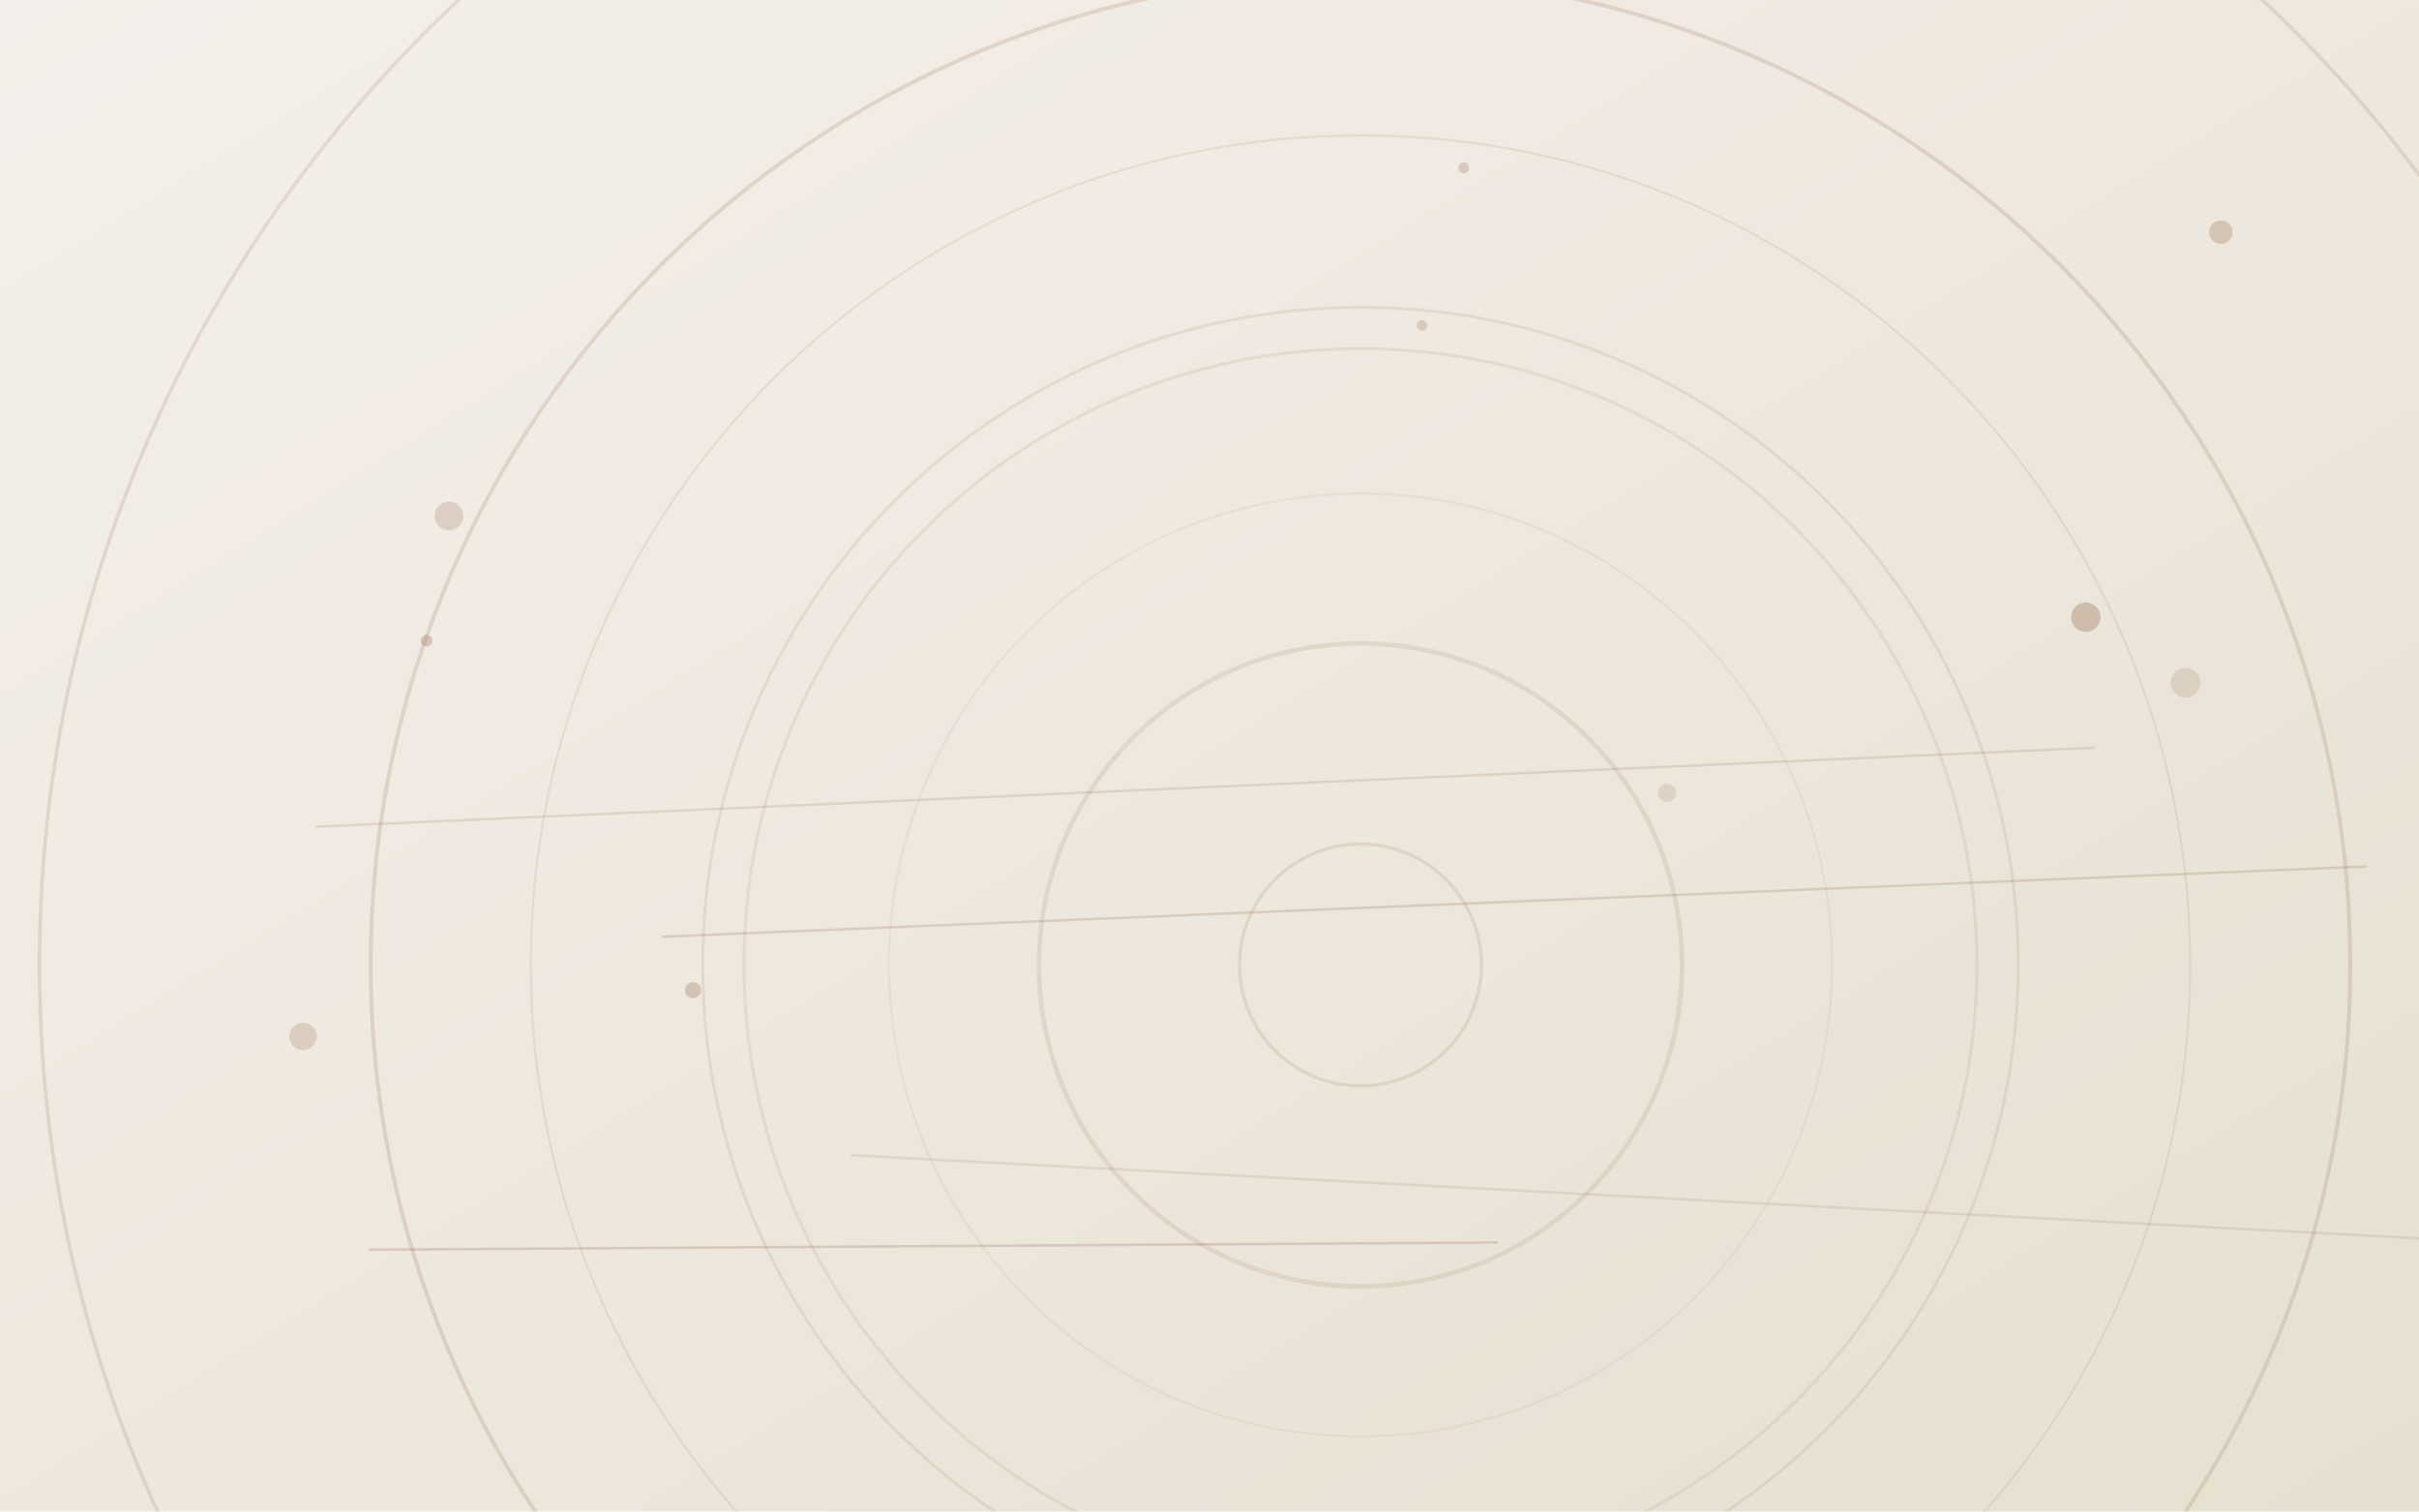
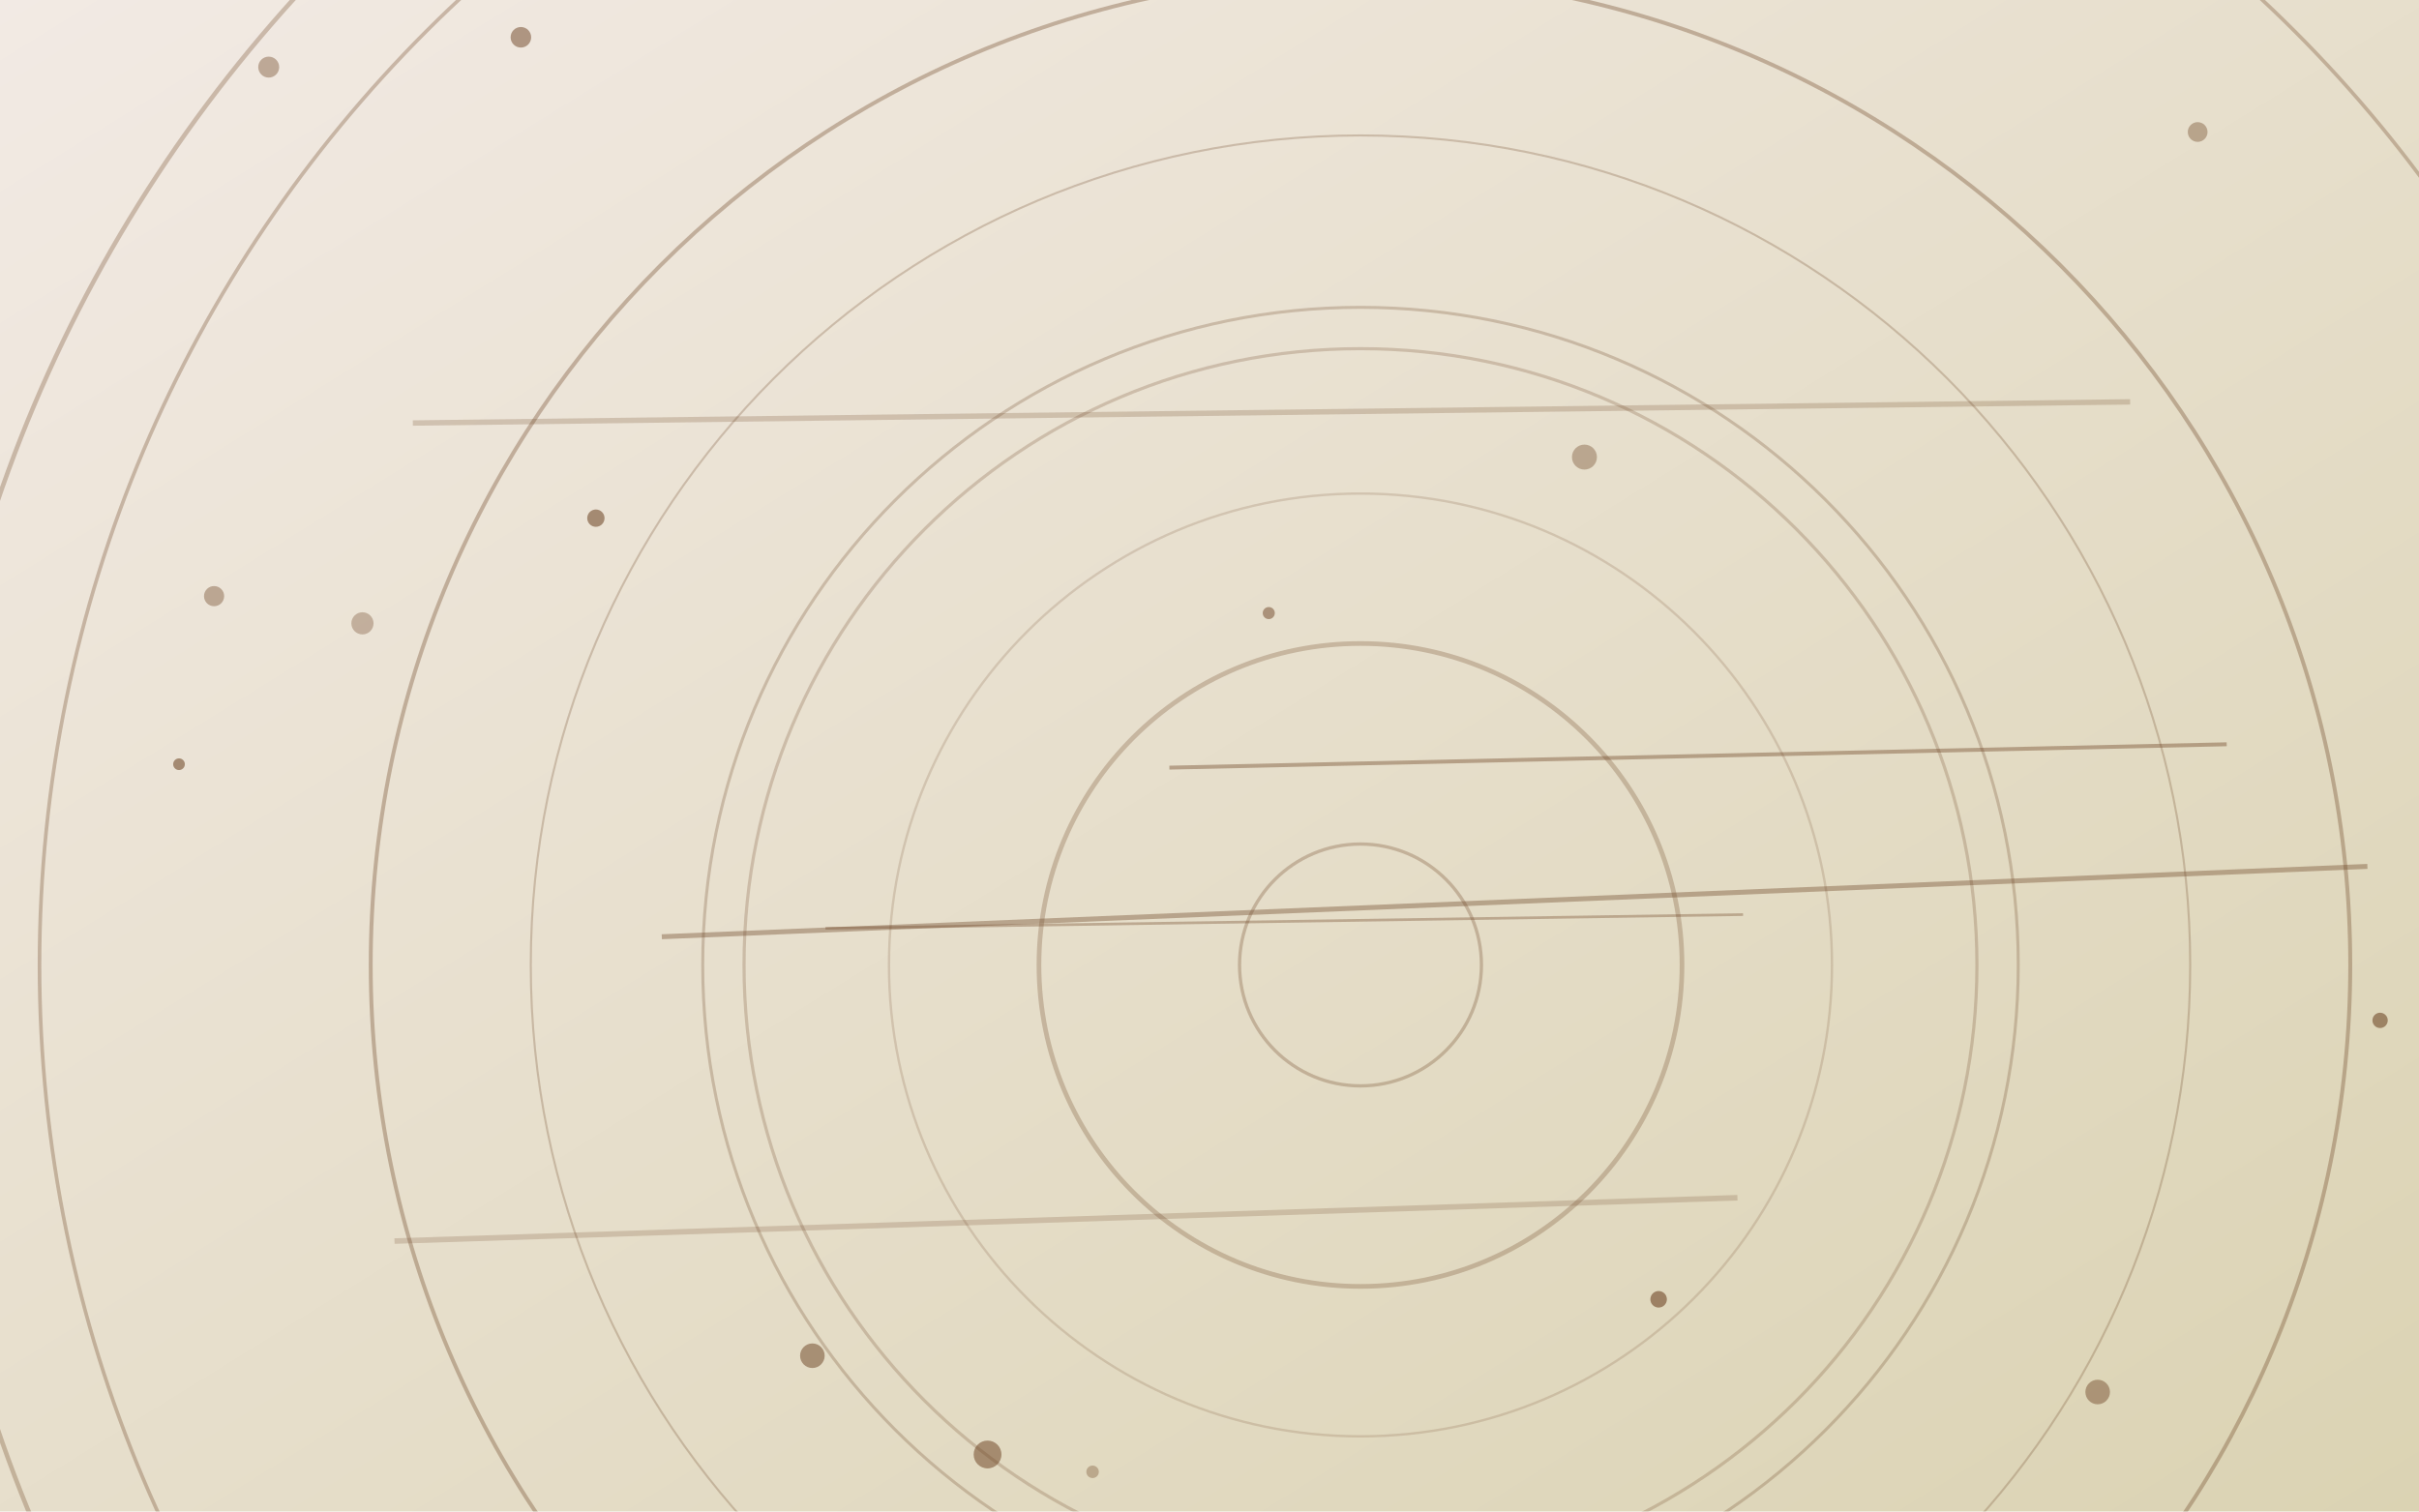
<svg xmlns="http://www.w3.org/2000/svg" viewBox="0 0 1200 750" width="1200" height="750" role="img" aria-label="">
  <defs>
    <linearGradient id="g" x1="0" y1="0" x2="1" y2="1">
-       <stop offset="0" stop-color="hsl(26 32% 94%)" />
-       <stop offset="1" stop-color="hsl(44 30% 86%)" />
+       <stop offset="0" stop-color="hsl(26 34% 92%)" />
+       <stop offset="1" stop-color="hsl(48 36% 78%)" />
    </linearGradient>
    <clipPath id="c">
      <rect width="1200" height="750" />
    </clipPath>
  </defs>
  <rect width="1200" height="750" fill="url(#g)" />
  <g clip-path="url(#c)">
-     <circle cx="674.9" cy="478.8" r="60.0" fill="none" stroke="hsl(26 34% 42%)" stroke-width="1.63" opacity="0.147" />
-     <circle cx="674.9" cy="478.8" r="159.5" fill="none" stroke="hsl(26 34% 42%)" stroke-width="2.32" opacity="0.135" />
-     <circle cx="674.9" cy="478.8" r="233.9" fill="none" stroke="hsl(26 34% 42%)" stroke-width="1.18" opacity="0.078" />
-     <circle cx="674.9" cy="478.8" r="326.3" fill="none" stroke="hsl(26 34% 42%)" stroke-width="1.48" opacity="0.128" />
-     <circle cx="674.9" cy="478.8" r="305.8" fill="none" stroke="hsl(26 34% 42%)" stroke-width="1.56" opacity="0.112" />
-     <circle cx="674.9" cy="478.8" r="411.6" fill="none" stroke="hsl(26 34% 42%)" stroke-width="1.03" opacity="0.127" />
-     <circle cx="674.9" cy="478.8" r="655.3" fill="none" stroke="hsl(26 34% 42%)" stroke-width="1.80" opacity="0.163" />
-     <circle cx="674.9" cy="478.8" r="491.0" fill="none" stroke="hsl(26 34% 42%)" stroke-width="1.94" opacity="0.184" />
-     <line x1="422.0" y1="573.2" x2="1200.9" y2="614.5" stroke="hsl(26 34% 42%)" stroke-width="1.25" opacity="0.146" />
-     <line x1="156.6" y1="410.2" x2="1039.2" y2="371.0" stroke="hsl(26 34% 42%)" stroke-width="1.25" opacity="0.172" />
-     <line x1="182.8" y1="620.1" x2="743.2" y2="616.5" stroke="hsl(26 34% 42%)" stroke-width="1.25" opacity="0.238" />
-     <line x1="328.3" y1="464.8" x2="1174.4" y2="429.9" stroke="hsl(26 34% 42%)" stroke-width="1.25" opacity="0.211" />
-     <circle cx="222.7" cy="256.0" r="7.1" fill="hsl(26 34% 42%)" opacity="0.217" />
-     <circle cx="1101.7" cy="115.2" r="5.8" fill="hsl(26 34% 42%)" opacity="0.277" />
-     <circle cx="211.6" cy="317.9" r="2.9" fill="hsl(26 34% 42%)" opacity="0.280" />
-     <circle cx="1084.2" cy="338.8" r="7.4" fill="hsl(26 34% 42%)" opacity="0.162" />
-     <circle cx="150.4" cy="514.3" r="6.8" fill="hsl(26 34% 42%)" opacity="0.204" />
-     <circle cx="1034.7" cy="306.2" r="7.3" fill="hsl(26 34% 42%)" opacity="0.317" />
-     <circle cx="827.0" cy="393.4" r="4.5" fill="hsl(26 34% 42%)" opacity="0.159" />
-     <circle cx="705.4" cy="161.5" r="2.6" fill="hsl(26 34% 42%)" opacity="0.246" />
-     <circle cx="726.1" cy="83.3" r="2.7" fill="hsl(26 34% 42%)" opacity="0.248" />
-     <circle cx="343.8" cy="491.3" r="4.0" fill="hsl(26 34% 42%)" opacity="0.287" />
+     <circle cx="674.9" cy="478.8" r="60.0" fill="none" stroke="hsl(26 46% 30%)" stroke-width="1.63" opacity="0.294" />
+     <circle cx="674.9" cy="478.8" r="159.5" fill="none" stroke="hsl(26 46% 30%)" stroke-width="2.32" opacity="0.276" />
+     <circle cx="674.9" cy="478.8" r="233.9" fill="none" stroke="hsl(26 46% 30%)" stroke-width="1.18" opacity="0.187" />
+     <circle cx="674.9" cy="478.8" r="326.3" fill="none" stroke="hsl(26 46% 30%)" stroke-width="1.48" opacity="0.264" />
+     <circle cx="674.9" cy="478.8" r="305.8" fill="none" stroke="hsl(26 46% 30%)" stroke-width="1.56" opacity="0.240" />
+     <circle cx="674.9" cy="478.8" r="411.6" fill="none" stroke="hsl(26 46% 30%)" stroke-width="1.03" opacity="0.264" />
+     <circle cx="674.9" cy="478.8" r="655.3" fill="none" stroke="hsl(26 46% 30%)" stroke-width="1.80" opacity="0.319" />
+     <circle cx="674.9" cy="478.8" r="491.0" fill="none" stroke="hsl(26 46% 30%)" stroke-width="1.94" opacity="0.351" />
+     <circle cx="674.9" cy="478.8" r="714.0" fill="none" stroke="hsl(26 46% 30%)" stroke-width="2.23" opacity="0.301" />
+     <line x1="195.7" y1="615.8" x2="861.9" y2="594.3" stroke="hsl(26 46% 30%)" stroke-width="2.75" opacity="0.214" />
+     <line x1="580.1" y1="380.9" x2="1104.6" y2="369.3" stroke="hsl(26 46% 30%)" stroke-width="1.94" opacity="0.417" />
+     <line x1="328.3" y1="464.8" x2="1174.4" y2="429.9" stroke="hsl(26 46% 30%)" stroke-width="2.46" opacity="0.388" />
+     <line x1="204.8" y1="209.9" x2="1056.7" y2="199.4" stroke="hsl(26 46% 30%)" stroke-width="2.67" opacity="0.234" />
+     <line x1="409.5" y1="460.6" x2="864.7" y2="453.8" stroke="hsl(26 46% 30%)" stroke-width="1.33" opacity="0.354" />
+     <circle cx="542.0" cy="730.3" r="3.1" fill="hsl(26 46% 30%)" opacity="0.344" />
+     <circle cx="822.8" cy="644.7" r="4.1" fill="hsl(26 46% 30%)" opacity="0.602" />
+     <circle cx="489.9" cy="721.7" r="6.9" fill="hsl(26 46% 30%)" opacity="0.541" />
+     <circle cx="629.4" cy="304.2" r="3.0" fill="hsl(26 46% 30%)" opacity="0.506" />
+     <circle cx="258.4" cy="18.5" r="5.1" fill="hsl(26 46% 30%)" opacity="0.512" />
+     <circle cx="133.3" cy="33.3" r="5.2" fill="hsl(26 46% 30%)" opacity="0.400" />
+     <circle cx="786.0" cy="226.8" r="6.2" fill="hsl(26 46% 30%)" opacity="0.376" />
+     <circle cx="179.8" cy="309.3" r="5.5" fill="hsl(26 46% 30%)" opacity="0.339" />
+     <circle cx="403.0" cy="672.7" r="6.1" fill="hsl(26 46% 30%)" opacity="0.520" />
+     <circle cx="106.2" cy="295.8" r="5.0" fill="hsl(26 46% 30%)" opacity="0.400" />
+     <circle cx="295.6" cy="257.1" r="4.3" fill="hsl(26 46% 30%)" opacity="0.572" />
+     <circle cx="1040.6" cy="690.7" r="6.1" fill="hsl(26 46% 30%)" opacity="0.462" />
+     <circle cx="1180.7" cy="506.3" r="3.8" fill="hsl(26 46% 30%)" opacity="0.592" />
+     <circle cx="1090.2" cy="65.5" r="4.9" fill="hsl(26 46% 30%)" opacity="0.396" />
+     <circle cx="88.8" cy="379.2" r="2.9" fill="hsl(26 46% 30%)" opacity="0.573" />
  </g>
</svg>
